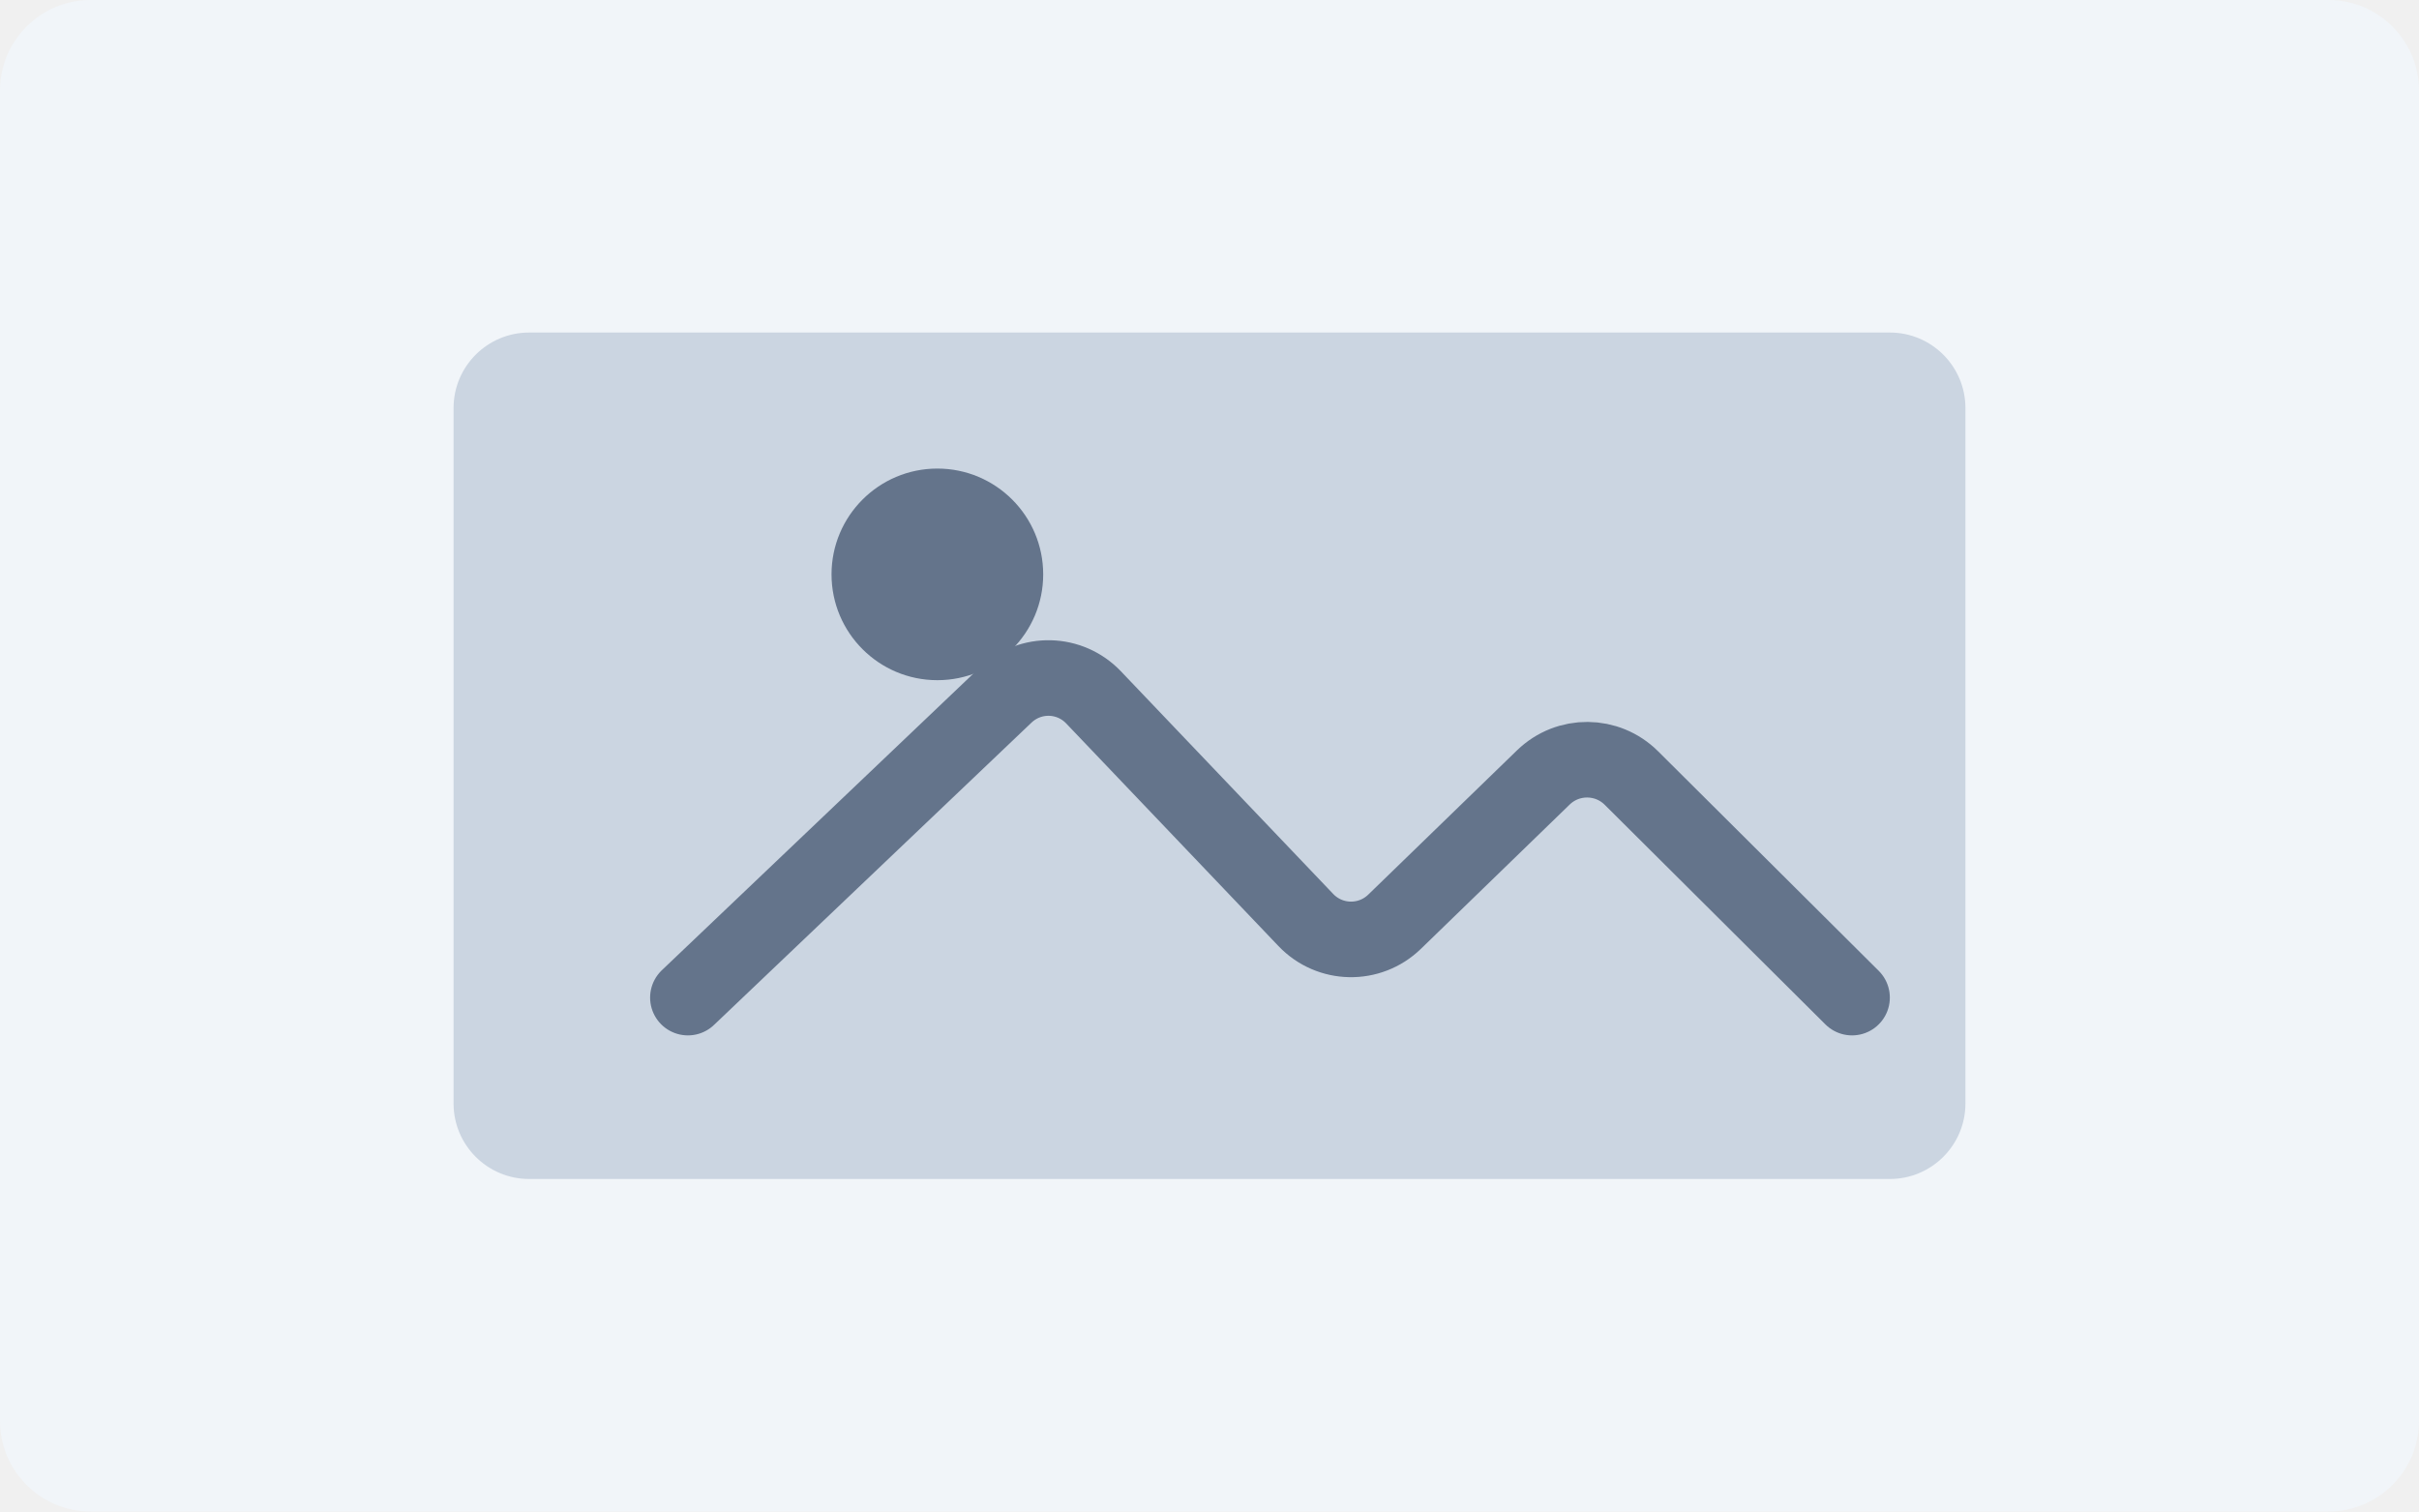
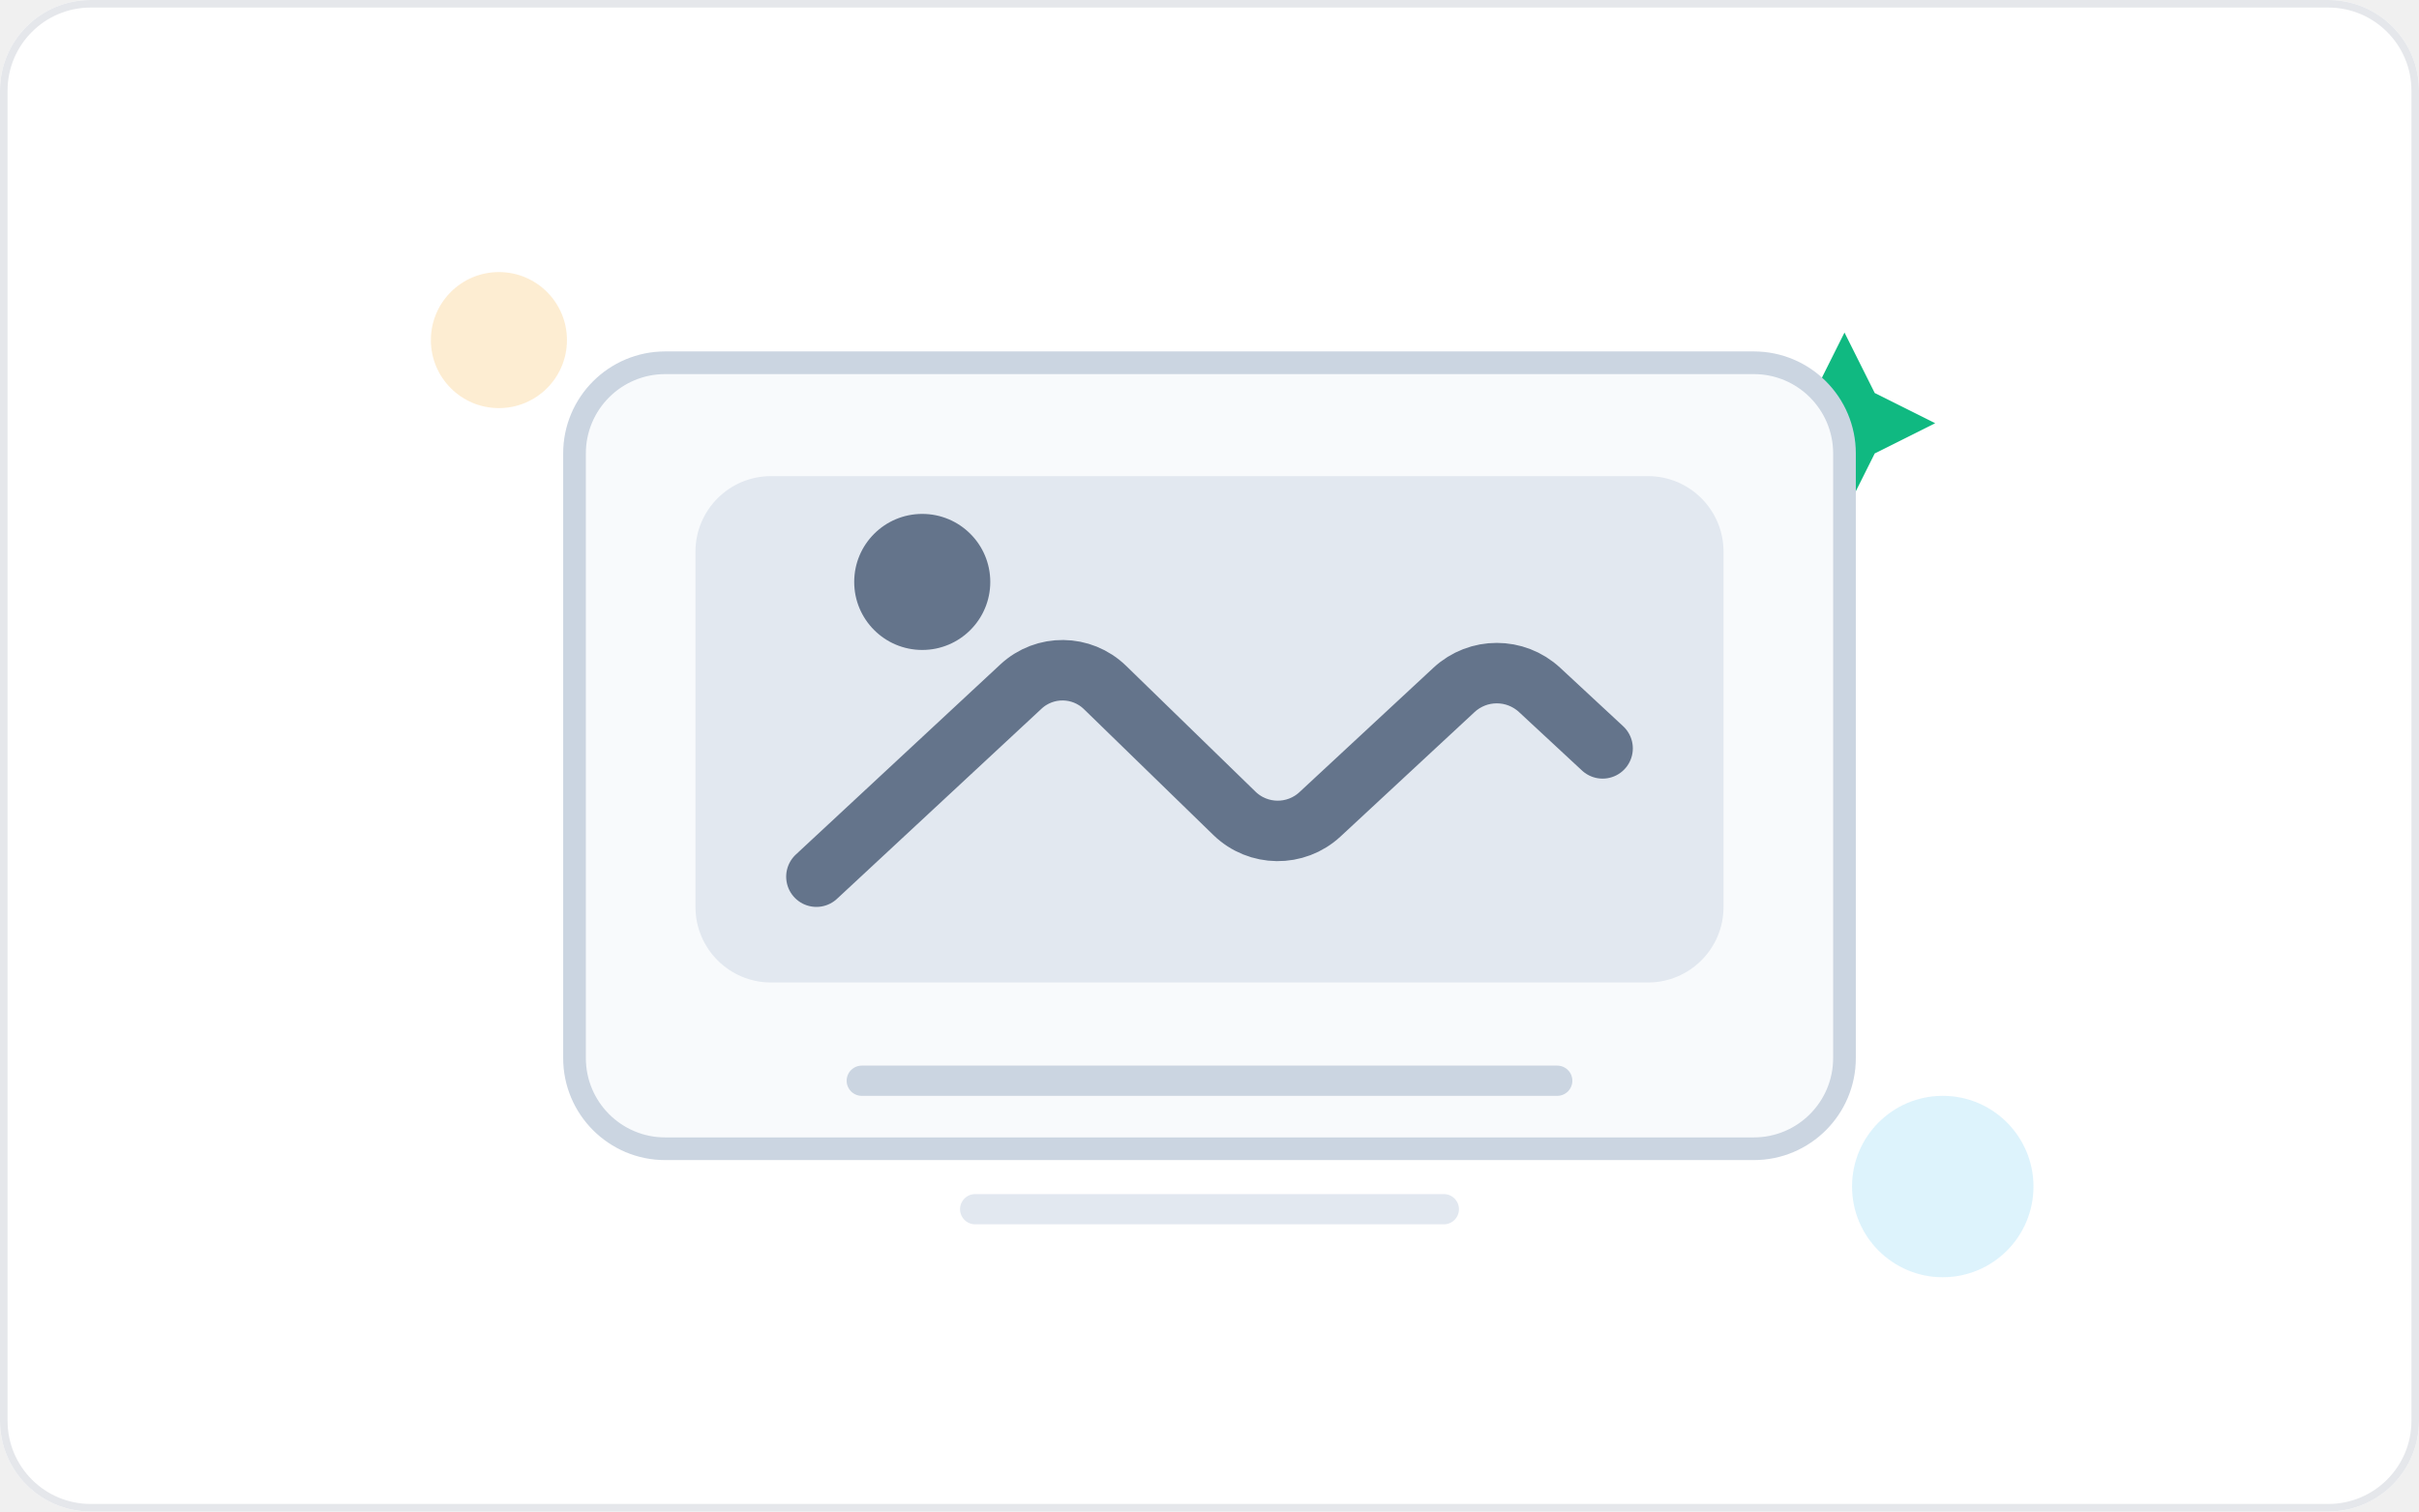
<svg xmlns="http://www.w3.org/2000/svg" width="640" height="400" viewBox="0 0 640 400" fill="none">
-   <rect width="640" height="400" rx="24" fill="#F1F5F9" />
-   <rect x="120" y="88" width="400" height="224" rx="20" fill="#CBD5E1" />
-   <path d="M182 264L266 184C272.627 177.688 283.02 177.938 289.335 184.561L345.482 243.462C351.838 250.128 362.356 250.333 368.968 243.92L408.32 205.745C414.85 199.411 425.218 199.49 431.651 205.923L490 264" stroke="#64748B" stroke-width="20" stroke-linecap="round" stroke-linejoin="round" />
-   <circle cx="248" cy="152" r="28" fill="#64748B" />
+   <rect width="640" height="400" rx="24" fill="#FFFFFF" />
+   <rect x="1" y="1" width="638" height="398" rx="23" stroke="#E5E7EB" stroke-width="2" />
+   <circle cx="132" cy="90" r="18" fill="#F59E0B" fill-opacity="0.18" />
+   <circle cx="514" cy="314" r="24" fill="#0EA5E9" fill-opacity="0.14" />
+   <path d="M488 88L496 104L512 112L496 120L488 136L480 120L464 112L480 104L488 88Z" fill="#10B981" />
+   <rect x="152" y="96" width="336" height="208" rx="24" fill="#F8FAFC" stroke="#CBD5E1" stroke-width="6" />
+   <rect x="184" y="126" width="272" height="134" rx="20" fill="#E2E8F0" />
+   <path d="M216 232L270.112 181.692C276.421 175.827 286.191 175.937 292.365 181.943L326.589 215.232C332.869 221.339 342.816 221.454 349.236 215.494L384.671 182.591C391.076 176.643 400.944 176.643 407.349 182.591L424 198.05" stroke="#64748B" stroke-width="16" stroke-linecap="round" stroke-linejoin="round" />
+   <circle cx="244" cy="154" r="18" fill="#64748B" />
+   <path d="M228 286H412" stroke="#CBD5E1" stroke-width="8" stroke-linecap="round" />
+   <path d="M258 320H382" stroke="#E2E8F0" stroke-width="8" stroke-linecap="round" />
</svg>
